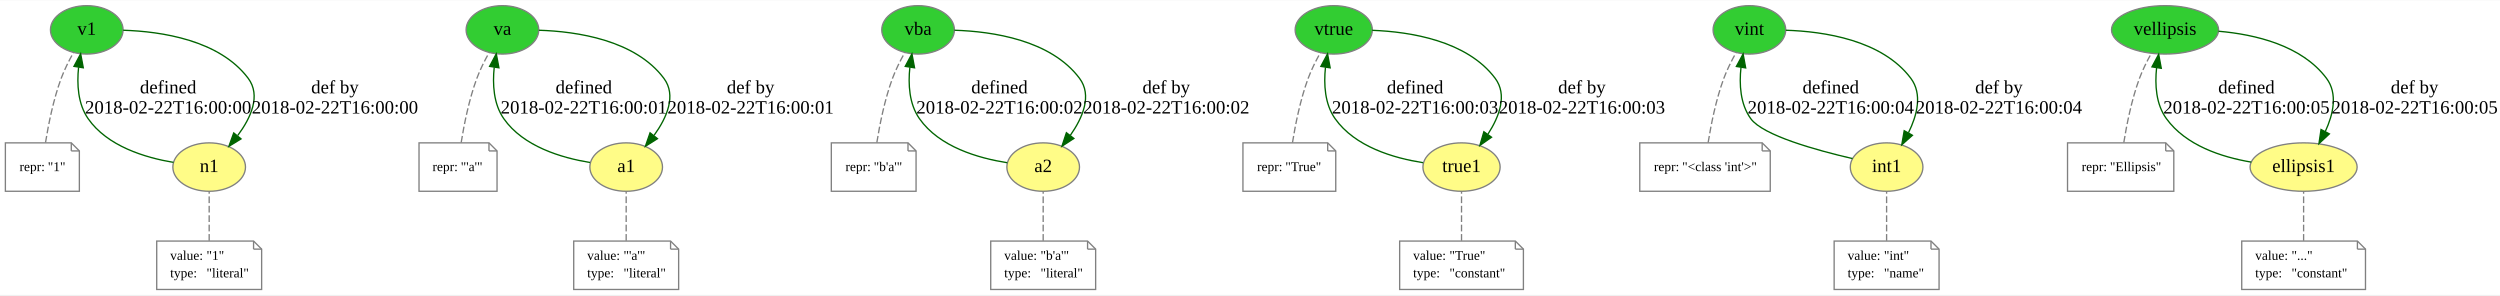
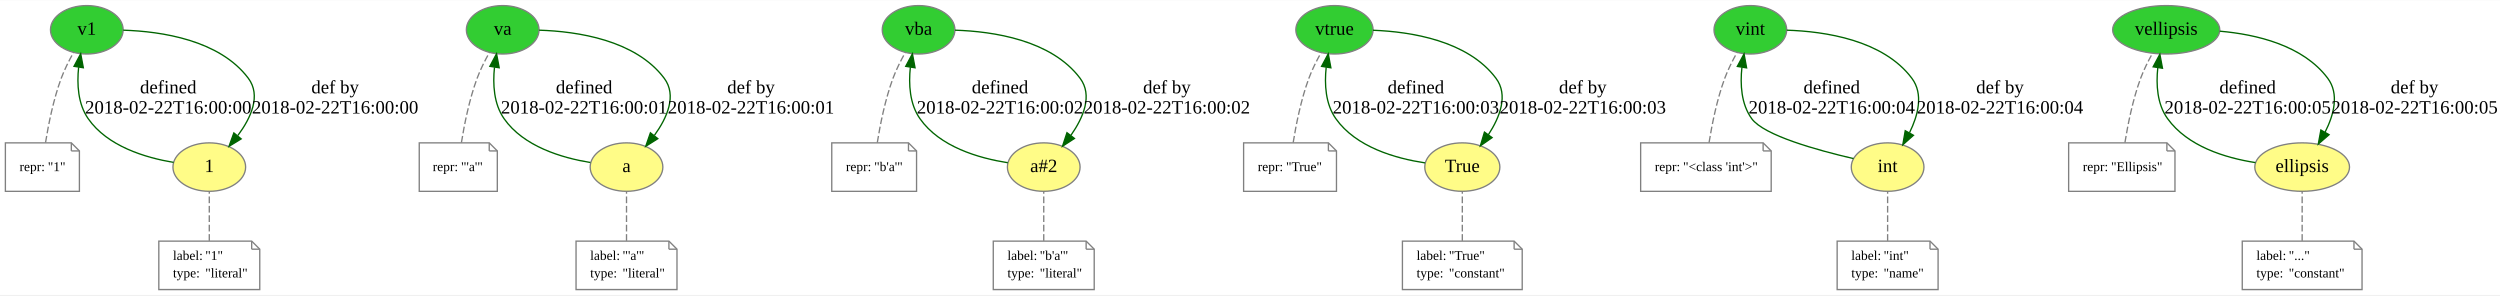
- <svg xmlns="http://www.w3.org/2000/svg" xmlns:xlink="http://www.w3.org/1999/xlink" width="1152pt" height="136pt" viewBox="0.00 0.00 1152.00 135.75">
-   <g id="graph0" class="graph" transform="scale(0.619855 0.619855) rotate(0) translate(4 215)">
-     <polygon fill="white" stroke="none" points="-4,4 -4,-215 1854.5,-215 1854.5,4 -4,4" />
+ <svg xmlns="http://www.w3.org/2000/svg" xmlns:xlink="http://www.w3.org/1999/xlink" width="1152pt" height="136pt" viewBox="0.00 0.00 1152.00 135.82">
+   <g id="graph0" class="graph" transform="scale(0.620188 0.620188) rotate(0) translate(4 215)">
+     <polygon fill="white" stroke="none" points="-4,4 -4,-215 1853.5,-215 1853.5,4 -4,4" />
    <g id="node1" class="node">
      <g id="a_node1">
-         <a xlink:href="http://example.org/n1" xlink:title="n1">
+         <a xlink:href="http://example.org/1" xlink:title="1">
          <ellipse fill="#fffc87" stroke="#808080" cx="151.5" cy="-91" rx="27" ry="18" />
-           <text text-anchor="middle" x="151.5" y="-87.3" font-family="Times New Roman,serif" font-size="14.00">n1</text>
+           <text text-anchor="middle" x="151.5" y="-87.3" font-family="Times New Roman,serif" font-size="14.00">1</text>
        </a>
      </g>
    </g>
    <g id="node3" class="node">
      <g id="a_node3">
        <a xlink:href="http://example.org/v1" xlink:title="v1">
          <ellipse fill="#32cd32" stroke="#808080" cx="60.5" cy="-193" rx="27" ry="18" />
          <text text-anchor="middle" x="60.5" y="-189.3" font-family="Times New Roman,serif" font-size="14.00">v1</text>
        </a>
      </g>
    </g>
    <g id="edge3" class="edge">
      <path fill="none" stroke="darkgreen" d="M124.949,-94.484C103.91,-98 75.762,-106.492 61.5,-127 53.899,-137.931 53.09,-152.59 54.429,-165.221" />
      <polygon fill="darkgreen" stroke="darkgreen" points="50.987,-165.869 55.956,-175.227 57.907,-164.813 50.987,-165.869" />
      <text text-anchor="middle" x="121" y="-145.8" font-family="Times New Roman,serif" font-size="14.00">defined</text>
      <text text-anchor="middle" x="121" y="-130.8" font-family="Times New Roman,serif" font-size="14.00">2018-02-22T16:00:00</text>
    </g>
    <g id="node2" class="node">
-       <polygon fill="none" stroke="gray" points="184.5,-36 112.5,-36 112.5,-0 190.5,-0 190.5,-30 184.5,-36" />
-       <polyline fill="none" stroke="gray" points="184.5,-36 184.5,-30 " />
-       <polyline fill="none" stroke="gray" points="190.5,-30 184.5,-30 " />
-       <text text-anchor="start" x="122.5" y="-22" font-family="Times New Roman,serif" font-size="10.00">value:</text>
-       <text text-anchor="start" x="149.5" y="-22" font-family="Times New Roman,serif" font-size="10.00">"1"</text>
-       <text text-anchor="start" x="122.5" y="-9" font-family="Times New Roman,serif" font-size="10.00">type:</text>
-       <text text-anchor="start" x="149.5" y="-9" font-family="Times New Roman,serif" font-size="10.00">"literal"</text>
+       <polygon fill="none" stroke="gray" points="183,-36 114,-36 114,-0 189,-0 189,-30 183,-36" />
+       <polyline fill="none" stroke="gray" points="183,-36 183,-30 " />
+       <polyline fill="none" stroke="gray" points="189,-30 183,-30 " />
+       <text text-anchor="start" x="124.5" y="-22" font-family="Times New Roman,serif" font-size="10.00">label:</text>
+       <text text-anchor="start" x="148.5" y="-22" font-family="Times New Roman,serif" font-size="10.00">"1"</text>
+       <text text-anchor="start" x="124.5" y="-9" font-family="Times New Roman,serif" font-size="10.00">type:</text>
+       <text text-anchor="start" x="148.5" y="-9" font-family="Times New Roman,serif" font-size="10.00">"literal"</text>
    </g>
    <g id="edge1" class="edge">
      <path fill="none" stroke="gray" stroke-dasharray="5,2" d="M151.5,-36.187C151.5,-47.35 151.5,-61.84 151.5,-72.971" />
    </g>
    <g id="edge4" class="edge">
      <path fill="none" stroke="darkgreen" d="M87.581,-192.72C115.904,-191.828 159.146,-185.472 180.5,-157 190.109,-144.187 182.555,-127.687 172.754,-114.518" />
      <polygon fill="darkgreen" stroke="darkgreen" points="175.179,-111.954 166.146,-106.417 169.754,-116.378 175.179,-111.954" />
      <text text-anchor="middle" x="245" y="-145.8" font-family="Times New Roman,serif" font-size="14.00">def by</text>
      <text text-anchor="middle" x="245" y="-130.8" font-family="Times New Roman,serif" font-size="14.00">2018-02-22T16:00:00</text>
    </g>
    <g id="node4" class="node">
      <polygon fill="none" stroke="gray" points="49,-109 0,-109 0,-73 55,-73 55,-103 49,-109" />
      <polyline fill="none" stroke="gray" points="49,-109 49,-103 " />
      <polyline fill="none" stroke="gray" points="55,-103 49,-103 " />
      <text text-anchor="start" x="10.5" y="-88" font-family="Times New Roman,serif" font-size="10.00">repr:</text>
      <text text-anchor="start" x="31.5" y="-88" font-family="Times New Roman,serif" font-size="10.00">"1"</text>
    </g>
    <g id="edge2" class="edge">
      <path fill="none" stroke="gray" stroke-dasharray="5,2" d="M29.834,-109.211C31.967,-122.536 35.686,-141.304 41.5,-157 43.902,-163.484 47.326,-170.242 50.608,-176.072" />
    </g>
    <g id="node5" class="node">
      <g id="a_node5">
-         <a xlink:href="http://example.org/a1" xlink:title="a1">
+         <a xlink:href="http://example.org/a" xlink:title="a">
          <ellipse fill="#fffc87" stroke="#808080" cx="461.5" cy="-91" rx="27" ry="18" />
-           <text text-anchor="middle" x="461.5" y="-87.3" font-family="Times New Roman,serif" font-size="14.00">a1</text>
+           <text text-anchor="middle" x="461.5" y="-87.3" font-family="Times New Roman,serif" font-size="14.00">a</text>
        </a>
      </g>
    </g>
    <g id="node7" class="node">
      <g id="a_node7">
        <a xlink:href="http://example.org/va" xlink:title="va">
          <ellipse fill="#32cd32" stroke="#808080" cx="369.5" cy="-193" rx="27" ry="18" />
          <text text-anchor="middle" x="369.5" y="-189.3" font-family="Times New Roman,serif" font-size="14.00">va</text>
        </a>
      </g>
    </g>
    <g id="edge7" class="edge">
      <path fill="none" stroke="darkgreen" d="M434.664,-94.394C413.396,-97.857 384.938,-106.32 370.5,-127 362.878,-137.917 362.069,-152.575 363.411,-165.208" />
      <polygon fill="darkgreen" stroke="darkgreen" points="359.97,-165.862 364.943,-175.218 366.89,-164.803 359.97,-165.862" />
      <text text-anchor="middle" x="430" y="-145.8" font-family="Times New Roman,serif" font-size="14.00">defined</text>
      <text text-anchor="middle" x="430" y="-130.8" font-family="Times New Roman,serif" font-size="14.00">2018-02-22T16:00:01</text>
    </g>
    <g id="node6" class="node">
-       <polygon fill="none" stroke="gray" points="494.5,-36 422.5,-36 422.5,-0 500.5,-0 500.5,-30 494.5,-36" />
-       <polyline fill="none" stroke="gray" points="494.5,-36 494.5,-30 " />
-       <polyline fill="none" stroke="gray" points="500.5,-30 494.5,-30 " />
-       <text text-anchor="start" x="432.5" y="-22" font-family="Times New Roman,serif" font-size="10.00">value:</text>
-       <text text-anchor="start" x="459.5" y="-22" font-family="Times New Roman,serif" font-size="10.00">"'a'"</text>
-       <text text-anchor="start" x="432.5" y="-9" font-family="Times New Roman,serif" font-size="10.00">type:</text>
-       <text text-anchor="start" x="459.5" y="-9" font-family="Times New Roman,serif" font-size="10.00">"literal"</text>
+       <polygon fill="none" stroke="gray" points="493,-36 424,-36 424,-0 499,-0 499,-30 493,-36" />
+       <polyline fill="none" stroke="gray" points="493,-36 493,-30 " />
+       <polyline fill="none" stroke="gray" points="499,-30 493,-30 " />
+       <text text-anchor="start" x="434.5" y="-22" font-family="Times New Roman,serif" font-size="10.00">label:</text>
+       <text text-anchor="start" x="458.5" y="-22" font-family="Times New Roman,serif" font-size="10.00">"'a'"</text>
+       <text text-anchor="start" x="434.5" y="-9" font-family="Times New Roman,serif" font-size="10.00">type:</text>
+       <text text-anchor="start" x="458.5" y="-9" font-family="Times New Roman,serif" font-size="10.00">"literal"</text>
    </g>
    <g id="edge5" class="edge">
      <path fill="none" stroke="gray" stroke-dasharray="5,2" d="M461.5,-36.187C461.5,-47.35 461.5,-61.84 461.5,-72.971" />
    </g>
    <g id="edge8" class="edge">
      <path fill="none" stroke="darkgreen" d="M396.581,-192.72C424.904,-191.828 468.146,-185.472 489.5,-157 499.055,-144.26 491.758,-127.759 482.223,-114.571" />
      <polygon fill="darkgreen" stroke="darkgreen" points="484.745,-112.117 475.789,-106.455 479.259,-116.466 484.745,-112.117" />
      <text text-anchor="middle" x="554" y="-145.8" font-family="Times New Roman,serif" font-size="14.00">def by</text>
      <text text-anchor="middle" x="554" y="-130.8" font-family="Times New Roman,serif" font-size="14.00">2018-02-22T16:00:01</text>
    </g>
    <g id="node8" class="node">
      <polygon fill="none" stroke="gray" points="359.5,-109 307.5,-109 307.5,-73 365.5,-73 365.5,-103 359.5,-109" />
      <polyline fill="none" stroke="gray" points="359.5,-109 359.5,-103 " />
      <polyline fill="none" stroke="gray" points="365.5,-103 359.5,-103 " />
      <text text-anchor="start" x="317.5" y="-88" font-family="Times New Roman,serif" font-size="10.00">repr:</text>
      <text text-anchor="start" x="338.5" y="-88" font-family="Times New Roman,serif" font-size="10.00">"'a'"</text>
    </g>
    <g id="edge6" class="edge">
      <path fill="none" stroke="gray" stroke-dasharray="5,2" d="M338.835,-109.211C340.967,-122.536 344.686,-141.304 350.5,-157 352.902,-163.484 356.326,-170.242 359.608,-176.072" />
    </g>
    <g id="node9" class="node">
      <g id="a_node9">
-         <a xlink:href="http://example.org/a2" xlink:title="a2">
+         <a xlink:href="http://example.org/a#2" xlink:title="a#2">
          <ellipse fill="#fffc87" stroke="#808080" cx="771.5" cy="-91" rx="27" ry="18" />
-           <text text-anchor="middle" x="771.5" y="-87.3" font-family="Times New Roman,serif" font-size="14.00">a2</text>
+           <text text-anchor="middle" x="771.5" y="-87.3" font-family="Times New Roman,serif" font-size="14.00">a#2</text>
        </a>
      </g>
    </g>
    <g id="node11" class="node">
      <g id="a_node11">
        <a xlink:href="http://example.org/vba" xlink:title="vba">
          <ellipse fill="#32cd32" stroke="#808080" cx="678.5" cy="-193" rx="27" ry="18" />
          <text text-anchor="middle" x="678.5" y="-189.3" font-family="Times New Roman,serif" font-size="14.00">vba</text>
        </a>
      </g>
    </g>
    <g id="edge11" class="edge">
      <path fill="none" stroke="darkgreen" d="M744.81,-94.236C723.269,-97.601 694.212,-106.009 679.5,-127 671.858,-137.903 671.047,-152.56 672.394,-165.196" />
      <polygon fill="darkgreen" stroke="darkgreen" points="668.954,-165.855 673.93,-175.209 675.873,-164.793 668.954,-165.855" />
      <text text-anchor="middle" x="739" y="-145.8" font-family="Times New Roman,serif" font-size="14.00">defined</text>
      <text text-anchor="middle" x="739" y="-130.8" font-family="Times New Roman,serif" font-size="14.00">2018-02-22T16:00:02</text>
    </g>
    <g id="node10" class="node">
-       <polygon fill="none" stroke="gray" points="804.5,-36 732.5,-36 732.5,-0 810.5,-0 810.5,-30 804.5,-36" />
-       <polyline fill="none" stroke="gray" points="804.5,-36 804.5,-30 " />
-       <polyline fill="none" stroke="gray" points="810.5,-30 804.5,-30 " />
-       <text text-anchor="start" x="742.5" y="-22" font-family="Times New Roman,serif" font-size="10.00">value:</text>
-       <text text-anchor="start" x="769.5" y="-22" font-family="Times New Roman,serif" font-size="10.00">"b'a'"</text>
-       <text text-anchor="start" x="742.5" y="-9" font-family="Times New Roman,serif" font-size="10.00">type:</text>
-       <text text-anchor="start" x="769.5" y="-9" font-family="Times New Roman,serif" font-size="10.00">"literal"</text>
+       <polygon fill="none" stroke="gray" points="803,-36 734,-36 734,-0 809,-0 809,-30 803,-36" />
+       <polyline fill="none" stroke="gray" points="803,-36 803,-30 " />
+       <polyline fill="none" stroke="gray" points="809,-30 803,-30 " />
+       <text text-anchor="start" x="744.5" y="-22" font-family="Times New Roman,serif" font-size="10.00">label:</text>
+       <text text-anchor="start" x="768.5" y="-22" font-family="Times New Roman,serif" font-size="10.00">"b'a'"</text>
+       <text text-anchor="start" x="744.5" y="-9" font-family="Times New Roman,serif" font-size="10.00">type:</text>
+       <text text-anchor="start" x="768.5" y="-9" font-family="Times New Roman,serif" font-size="10.00">"literal"</text>
    </g>
    <g id="edge9" class="edge">
      <path fill="none" stroke="gray" stroke-dasharray="5,2" d="M771.5,-36.187C771.5,-47.35 771.5,-61.84 771.5,-72.971" />
    </g>
    <g id="edge12" class="edge">
      <path fill="none" stroke="darkgreen" d="M705.581,-192.72C733.904,-191.828 777.146,-185.472 798.5,-157 808.003,-144.33 800.962,-127.828 791.694,-114.622" />
      <polygon fill="darkgreen" stroke="darkgreen" points="794.308,-112.28 785.434,-106.493 788.763,-116.551 794.308,-112.28" />
      <text text-anchor="middle" x="863" y="-145.8" font-family="Times New Roman,serif" font-size="14.00">def by</text>
      <text text-anchor="middle" x="863" y="-130.8" font-family="Times New Roman,serif" font-size="14.00">2018-02-22T16:00:02</text>
    </g>
    <g id="node12" class="node">
      <polygon fill="none" stroke="gray" points="671,-109 614,-109 614,-73 677,-73 677,-103 671,-109" />
      <polyline fill="none" stroke="gray" points="671,-109 671,-103 " />
      <polyline fill="none" stroke="gray" points="677,-103 671,-103 " />
      <text text-anchor="start" x="624.5" y="-88" font-family="Times New Roman,serif" font-size="10.00">repr:</text>
      <text text-anchor="start" x="645.5" y="-88" font-family="Times New Roman,serif" font-size="10.00">"b'a'"</text>
    </g>
    <g id="edge10" class="edge">
      <path fill="none" stroke="gray" stroke-dasharray="5,2" d="M647.835,-109.211C649.967,-122.536 653.686,-141.304 659.5,-157 661.902,-163.484 665.326,-170.242 668.608,-176.072" />
    </g>
    <g id="node13" class="node">
      <g id="a_node13">
-         <a xlink:href="http://example.org/true1" xlink:title="true1">
-           <ellipse fill="#fffc87" stroke="#808080" cx="1082.5" cy="-91" rx="28.695" ry="18" />
-           <text text-anchor="middle" x="1082.5" y="-87.3" font-family="Times New Roman,serif" font-size="14.00">true1</text>
+         <a xlink:href="http://example.org/True" xlink:title="True">
+           <ellipse fill="#fffc87" stroke="#808080" cx="1082.5" cy="-91" rx="27.895" ry="18" />
+           <text text-anchor="middle" x="1082.5" y="-87.3" font-family="Times New Roman,serif" font-size="14.00">True</text>
        </a>
      </g>
    </g>
    <g id="node15" class="node">
      <g id="a_node15">
        <a xlink:href="http://example.org/vtrue" xlink:title="vtrue">
          <ellipse fill="#32cd32" stroke="#808080" cx="987.5" cy="-193" rx="28.695" ry="18" />
          <text text-anchor="middle" x="987.5" y="-189.3" font-family="Times New Roman,serif" font-size="14.00">vtrue</text>
        </a>
      </g>
    </g>
    <g id="edge15" class="edge">
-       <path fill="none" stroke="darkgreen" d="M1053.92,-94.26C1032.07,-97.653 1003.27,-106.09 988.5,-127 980.82,-137.876 980.006,-152.531 981.36,-165.173" />
+       <path fill="none" stroke="darkgreen" d="M1054.81,-94.124C1032.86,-97.426 1003.47,-105.805 988.5,-127 980.82,-137.876 980.006,-152.531 981.36,-165.173" />
      <polygon fill="darkgreen" stroke="darkgreen" points="977.922,-165.841 982.905,-175.191 984.84,-164.774 977.922,-165.841" />
      <text text-anchor="middle" x="1048" y="-145.8" font-family="Times New Roman,serif" font-size="14.00">defined</text>
      <text text-anchor="middle" x="1048" y="-130.8" font-family="Times New Roman,serif" font-size="14.00">2018-02-22T16:00:03</text>
    </g>
    <g id="node14" class="node">
-       <polygon fill="none" stroke="gray" points="1122.5,-36 1036.5,-36 1036.5,-0 1128.5,-0 1128.5,-30 1122.5,-36" />
-       <polyline fill="none" stroke="gray" points="1122.5,-36 1122.5,-30 " />
-       <polyline fill="none" stroke="gray" points="1128.5,-30 1122.5,-30 " />
-       <text text-anchor="start" x="1046.5" y="-22" font-family="Times New Roman,serif" font-size="10.00">value:</text>
-       <text text-anchor="start" x="1073.5" y="-22" font-family="Times New Roman,serif" font-size="10.00">"True"</text>
-       <text text-anchor="start" x="1046.5" y="-9" font-family="Times New Roman,serif" font-size="10.00">type:</text>
-       <text text-anchor="start" x="1073.5" y="-9" font-family="Times New Roman,serif" font-size="10.00">"constant"</text>
+       <polygon fill="none" stroke="gray" points="1121,-36 1038,-36 1038,-0 1127,-0 1127,-30 1121,-36" />
+       <polyline fill="none" stroke="gray" points="1121,-36 1121,-30 " />
+       <polyline fill="none" stroke="gray" points="1127,-30 1121,-30 " />
+       <text text-anchor="start" x="1048.5" y="-22" font-family="Times New Roman,serif" font-size="10.00">label:</text>
+       <text text-anchor="start" x="1072.5" y="-22" font-family="Times New Roman,serif" font-size="10.00">"True"</text>
+       <text text-anchor="start" x="1048.5" y="-9" font-family="Times New Roman,serif" font-size="10.00">type:</text>
+       <text text-anchor="start" x="1072.5" y="-9" font-family="Times New Roman,serif" font-size="10.00">"constant"</text>
    </g>
    <g id="edge13" class="edge">
      <path fill="none" stroke="gray" stroke-dasharray="5,2" d="M1082.5,-36.187C1082.5,-47.35 1082.5,-61.84 1082.5,-72.971" />
    </g>
    <g id="edge16" class="edge">
-       <path fill="none" stroke="darkgreen" d="M1016.15,-192.665C1044.48,-191.588 1086.54,-184.951 1107.5,-157 1116.69,-144.74 1110.66,-128.686 1102.21,-115.601" />
-       <polygon fill="darkgreen" stroke="darkgreen" points="1104.8,-113.203 1096.14,-107.099 1099.11,-117.271 1104.8,-113.203" />
+       <path fill="none" stroke="darkgreen" d="M1016.15,-192.665C1044.48,-191.588 1086.54,-184.951 1107.5,-157 1116.84,-144.543 1110.46,-128.169 1101.81,-114.971" />
+       <polygon fill="darkgreen" stroke="darkgreen" points="1104.62,-112.894 1095.93,-106.831 1098.95,-116.989 1104.62,-112.894" />
      <text text-anchor="middle" x="1172" y="-145.8" font-family="Times New Roman,serif" font-size="14.00">def by</text>
      <text text-anchor="middle" x="1172" y="-130.8" font-family="Times New Roman,serif" font-size="14.00">2018-02-22T16:00:03</text>
    </g>
    <g id="node16" class="node">
      <polygon fill="none" stroke="gray" points="983,-109 920,-109 920,-73 989,-73 989,-103 983,-109" />
      <polyline fill="none" stroke="gray" points="983,-109 983,-103 " />
      <polyline fill="none" stroke="gray" points="989,-103 983,-103 " />
      <text text-anchor="start" x="930.5" y="-88" font-family="Times New Roman,serif" font-size="10.00">repr:</text>
      <text text-anchor="start" x="951.5" y="-88" font-family="Times New Roman,serif" font-size="10.00">"True"</text>
    </g>
    <g id="edge14" class="edge">
      <path fill="none" stroke="gray" stroke-dasharray="5,2" d="M956.835,-109.211C958.967,-122.536 962.686,-141.304 968.5,-157 970.902,-163.484 974.326,-170.242 977.608,-176.072" />
    </g>
    <g id="node17" class="node">
      <g id="a_node17">
-         <a xlink:href="http://example.org/int1" xlink:title="int1">
+         <a xlink:href="http://example.org/int" xlink:title="int">
          <ellipse fill="#fffc87" stroke="#808080" cx="1398.5" cy="-91" rx="27" ry="18" />
-           <text text-anchor="middle" x="1398.5" y="-87.3" font-family="Times New Roman,serif" font-size="14.00">int1</text>
+           <text text-anchor="middle" x="1398.5" y="-87.3" font-family="Times New Roman,serif" font-size="14.00">int</text>
        </a>
      </g>
    </g>
    <g id="node19" class="node">
      <g id="a_node19">
        <a xlink:href="http://example.org/vint" xlink:title="vint">
          <ellipse fill="#32cd32" stroke="#808080" cx="1296.5" cy="-193" rx="27" ry="18" />
          <text text-anchor="middle" x="1296.5" y="-189.3" font-family="Times New Roman,serif" font-size="14.00">vint</text>
        </a>
      </g>
    </g>
    <g id="edge19" class="edge">
      <path fill="none" stroke="darkgreen" d="M1373.18,-97.309C1346.32,-103.509 1306.53,-114.521 1297.5,-127 1289.7,-137.787 1288.87,-152.435 1290.25,-165.095" />
      <polygon fill="darkgreen" stroke="darkgreen" points="1286.82,-165.796 1291.83,-175.134 1293.73,-164.713 1286.82,-165.796" />
      <text text-anchor="middle" x="1357" y="-145.8" font-family="Times New Roman,serif" font-size="14.00">defined</text>
      <text text-anchor="middle" x="1357" y="-130.8" font-family="Times New Roman,serif" font-size="14.00">2018-02-22T16:00:04</text>
    </g>
    <g id="node18" class="node">
-       <polygon fill="none" stroke="gray" points="1431.5,-36 1359.5,-36 1359.5,-0 1437.5,-0 1437.5,-30 1431.5,-36" />
-       <polyline fill="none" stroke="gray" points="1431.5,-36 1431.5,-30 " />
-       <polyline fill="none" stroke="gray" points="1437.5,-30 1431.5,-30 " />
-       <text text-anchor="start" x="1369.5" y="-22" font-family="Times New Roman,serif" font-size="10.00">value:</text>
-       <text text-anchor="start" x="1396.5" y="-22" font-family="Times New Roman,serif" font-size="10.00">"int"</text>
-       <text text-anchor="start" x="1369.5" y="-9" font-family="Times New Roman,serif" font-size="10.00">type:</text>
-       <text text-anchor="start" x="1396.5" y="-9" font-family="Times New Roman,serif" font-size="10.00">"name"</text>
+       <polygon fill="none" stroke="gray" points="1430,-36 1361,-36 1361,-0 1436,-0 1436,-30 1430,-36" />
+       <polyline fill="none" stroke="gray" points="1430,-36 1430,-30 " />
+       <polyline fill="none" stroke="gray" points="1436,-30 1430,-30 " />
+       <text text-anchor="start" x="1371.5" y="-22" font-family="Times New Roman,serif" font-size="10.00">label:</text>
+       <text text-anchor="start" x="1395.5" y="-22" font-family="Times New Roman,serif" font-size="10.00">"int"</text>
+       <text text-anchor="start" x="1371.5" y="-9" font-family="Times New Roman,serif" font-size="10.00">type:</text>
+       <text text-anchor="start" x="1395.5" y="-9" font-family="Times New Roman,serif" font-size="10.00">"name"</text>
    </g>
    <g id="edge17" class="edge">
      <path fill="none" stroke="gray" stroke-dasharray="5,2" d="M1398.5,-36.187C1398.5,-47.35 1398.5,-61.84 1398.5,-72.971" />
    </g>
    <g id="edge20" class="edge">
      <path fill="none" stroke="darkgreen" d="M1323.58,-192.72C1351.9,-191.828 1395.15,-185.472 1416.5,-157 1425.26,-145.316 1421.21,-129.588 1414.76,-116.53" />
      <polygon fill="darkgreen" stroke="darkgreen" points="1417.7,-114.623 1409.78,-107.589 1411.59,-118.029 1417.7,-114.623" />
      <text text-anchor="middle" x="1482" y="-145.8" font-family="Times New Roman,serif" font-size="14.00">def by</text>
      <text text-anchor="middle" x="1482" y="-130.8" font-family="Times New Roman,serif" font-size="14.00">2018-02-22T16:00:04</text>
    </g>
    <g id="node20" class="node">
      <polygon fill="none" stroke="gray" points="1306,-109 1215,-109 1215,-73 1312,-73 1312,-103 1306,-109" />
      <polyline fill="none" stroke="gray" points="1306,-109 1306,-103 " />
      <polyline fill="none" stroke="gray" points="1312,-103 1306,-103 " />
      <text text-anchor="start" x="1225.5" y="-88" font-family="Times New Roman,serif" font-size="10.00">repr:</text>
      <text text-anchor="start" x="1246.5" y="-88" font-family="Times New Roman,serif" font-size="10.00">"&lt;class 'int'&gt;"</text>
    </g>
    <g id="edge18" class="edge">
      <path fill="none" stroke="gray" stroke-dasharray="5,2" d="M1265.83,-109.211C1267.97,-122.536 1271.69,-141.304 1277.5,-157 1279.9,-163.484 1283.33,-170.242 1286.61,-176.072" />
    </g>
    <g id="node21" class="node">
      <g id="a_node21">
-         <a xlink:href="http://example.org/ellipsis1" xlink:title="ellipsis1">
-           <ellipse fill="#fffc87" stroke="#808080" cx="1708.5" cy="-91" rx="39.794" ry="18" />
-           <text text-anchor="middle" x="1708.5" y="-87.3" font-family="Times New Roman,serif" font-size="14.00">ellipsis1</text>
+         <a xlink:href="http://example.org/ellipsis" xlink:title="ellipsis">
+           <ellipse fill="#fffc87" stroke="#808080" cx="1706.5" cy="-91" rx="35.194" ry="18" />
+           <text text-anchor="middle" x="1706.5" y="-87.3" font-family="Times New Roman,serif" font-size="14.00">ellipsis</text>
        </a>
      </g>
    </g>
    <g id="node23" class="node">
      <g id="a_node23">
        <a xlink:href="http://example.org/vellipsis" xlink:title="vellipsis">
          <ellipse fill="#32cd32" stroke="#808080" cx="1605.5" cy="-193" rx="39.794" ry="18" />
          <text text-anchor="middle" x="1605.5" y="-189.3" font-family="Times New Roman,serif" font-size="14.00">vellipsis</text>
        </a>
      </g>
    </g>
    <g id="edge23" class="edge">
-       <path fill="none" stroke="darkgreen" d="M1669.6,-94.688C1647.28,-98.451 1620.91,-107.151 1606.5,-127 1598.73,-137.704 1597.87,-152.229 1599.21,-164.833" />
-       <polygon fill="darkgreen" stroke="darkgreen" points="1595.77,-165.495 1600.76,-174.843 1602.69,-164.426 1595.77,-165.495" />
+       <path fill="none" stroke="darkgreen" d="M1671.81,-94.33C1649.25,-97.849 1621.35,-106.411 1606.5,-127 1598.76,-137.728 1597.9,-152.254 1599.24,-164.854" />
+       <polygon fill="darkgreen" stroke="darkgreen" points="1595.8,-165.508 1600.78,-174.859 1602.72,-164.443 1595.8,-165.508" />
      <text text-anchor="middle" x="1666" y="-145.8" font-family="Times New Roman,serif" font-size="14.00">defined</text>
      <text text-anchor="middle" x="1666" y="-130.8" font-family="Times New Roman,serif" font-size="14.00">2018-02-22T16:00:05</text>
    </g>
    <g id="node22" class="node">
-       <polygon fill="none" stroke="gray" points="1748.5,-36 1662.5,-36 1662.5,-0 1754.5,-0 1754.5,-30 1748.5,-36" />
-       <polyline fill="none" stroke="gray" points="1748.5,-36 1748.5,-30 " />
-       <polyline fill="none" stroke="gray" points="1754.5,-30 1748.5,-30 " />
-       <text text-anchor="start" x="1672.5" y="-22" font-family="Times New Roman,serif" font-size="10.00">value:</text>
-       <text text-anchor="start" x="1699.5" y="-22" font-family="Times New Roman,serif" font-size="10.00">"..."</text>
+       <polygon fill="none" stroke="gray" points="1745,-36 1662,-36 1662,-0 1751,-0 1751,-30 1745,-36" />
+       <polyline fill="none" stroke="gray" points="1745,-36 1745,-30 " />
+       <polyline fill="none" stroke="gray" points="1751,-30 1745,-30 " />
+       <text text-anchor="start" x="1672.5" y="-22" font-family="Times New Roman,serif" font-size="10.00">label:</text>
+       <text text-anchor="start" x="1696.5" y="-22" font-family="Times New Roman,serif" font-size="10.00">"..."</text>
      <text text-anchor="start" x="1672.5" y="-9" font-family="Times New Roman,serif" font-size="10.00">type:</text>
-       <text text-anchor="start" x="1699.5" y="-9" font-family="Times New Roman,serif" font-size="10.00">"constant"</text>
+       <text text-anchor="start" x="1696.5" y="-9" font-family="Times New Roman,serif" font-size="10.00">"constant"</text>
    </g>
    <g id="edge21" class="edge">
-       <path fill="none" stroke="gray" stroke-dasharray="5,2" d="M1708.5,-36.187C1708.5,-47.35 1708.5,-61.84 1708.5,-72.971" />
+       <path fill="none" stroke="gray" stroke-dasharray="5,2" d="M1706.5,-36.187C1706.5,-47.35 1706.5,-61.84 1706.5,-72.971" />
    </g>
    <g id="edge24" class="edge">
-       <path fill="none" stroke="darkgreen" d="M1645.28,-191.976C1672.6,-189.611 1707.14,-181.479 1725.5,-157 1734.06,-145.586 1730.56,-130.241 1724.57,-117.327" />
-       <polygon fill="darkgreen" stroke="darkgreen" points="1727.65,-115.67 1719.9,-108.444 1721.46,-118.925 1727.65,-115.67" />
-       <text text-anchor="middle" x="1791" y="-145.8" font-family="Times New Roman,serif" font-size="14.00">def by</text>
-       <text text-anchor="middle" x="1791" y="-130.8" font-family="Times New Roman,serif" font-size="14.00">2018-02-22T16:00:05</text>
+       <path fill="none" stroke="darkgreen" d="M1645.28,-191.976C1672.6,-189.611 1707.14,-181.479 1725.5,-157 1734.18,-145.42 1730.12,-129.945 1723.56,-116.999" />
+       <polygon fill="darkgreen" stroke="darkgreen" points="1726.49,-115.063 1718.49,-108.111 1720.41,-118.531 1726.49,-115.063" />
+       <text text-anchor="middle" x="1790" y="-145.8" font-family="Times New Roman,serif" font-size="14.00">def by</text>
+       <text text-anchor="middle" x="1790" y="-130.8" font-family="Times New Roman,serif" font-size="14.00">2018-02-22T16:00:05</text>
    </g>
    <g id="node24" class="node">
      <polygon fill="none" stroke="gray" points="1606,-109 1533,-109 1533,-73 1612,-73 1612,-103 1606,-109" />
      <polyline fill="none" stroke="gray" points="1606,-109 1606,-103 " />
      <polyline fill="none" stroke="gray" points="1612,-103 1606,-103 " />
      <text text-anchor="start" x="1543.5" y="-88" font-family="Times New Roman,serif" font-size="10.00">repr:</text>
      <text text-anchor="start" x="1564.5" y="-88" font-family="Times New Roman,serif" font-size="10.00">"Ellipsis"</text>
    </g>
    <g id="edge22" class="edge">
      <path fill="none" stroke="gray" stroke-dasharray="5,2" d="M1574.83,-109.211C1576.97,-122.536 1580.69,-141.304 1586.5,-157 1588.81,-163.224 1592.05,-169.702 1595.21,-175.368" />
    </g>
  </g>
</svg>
